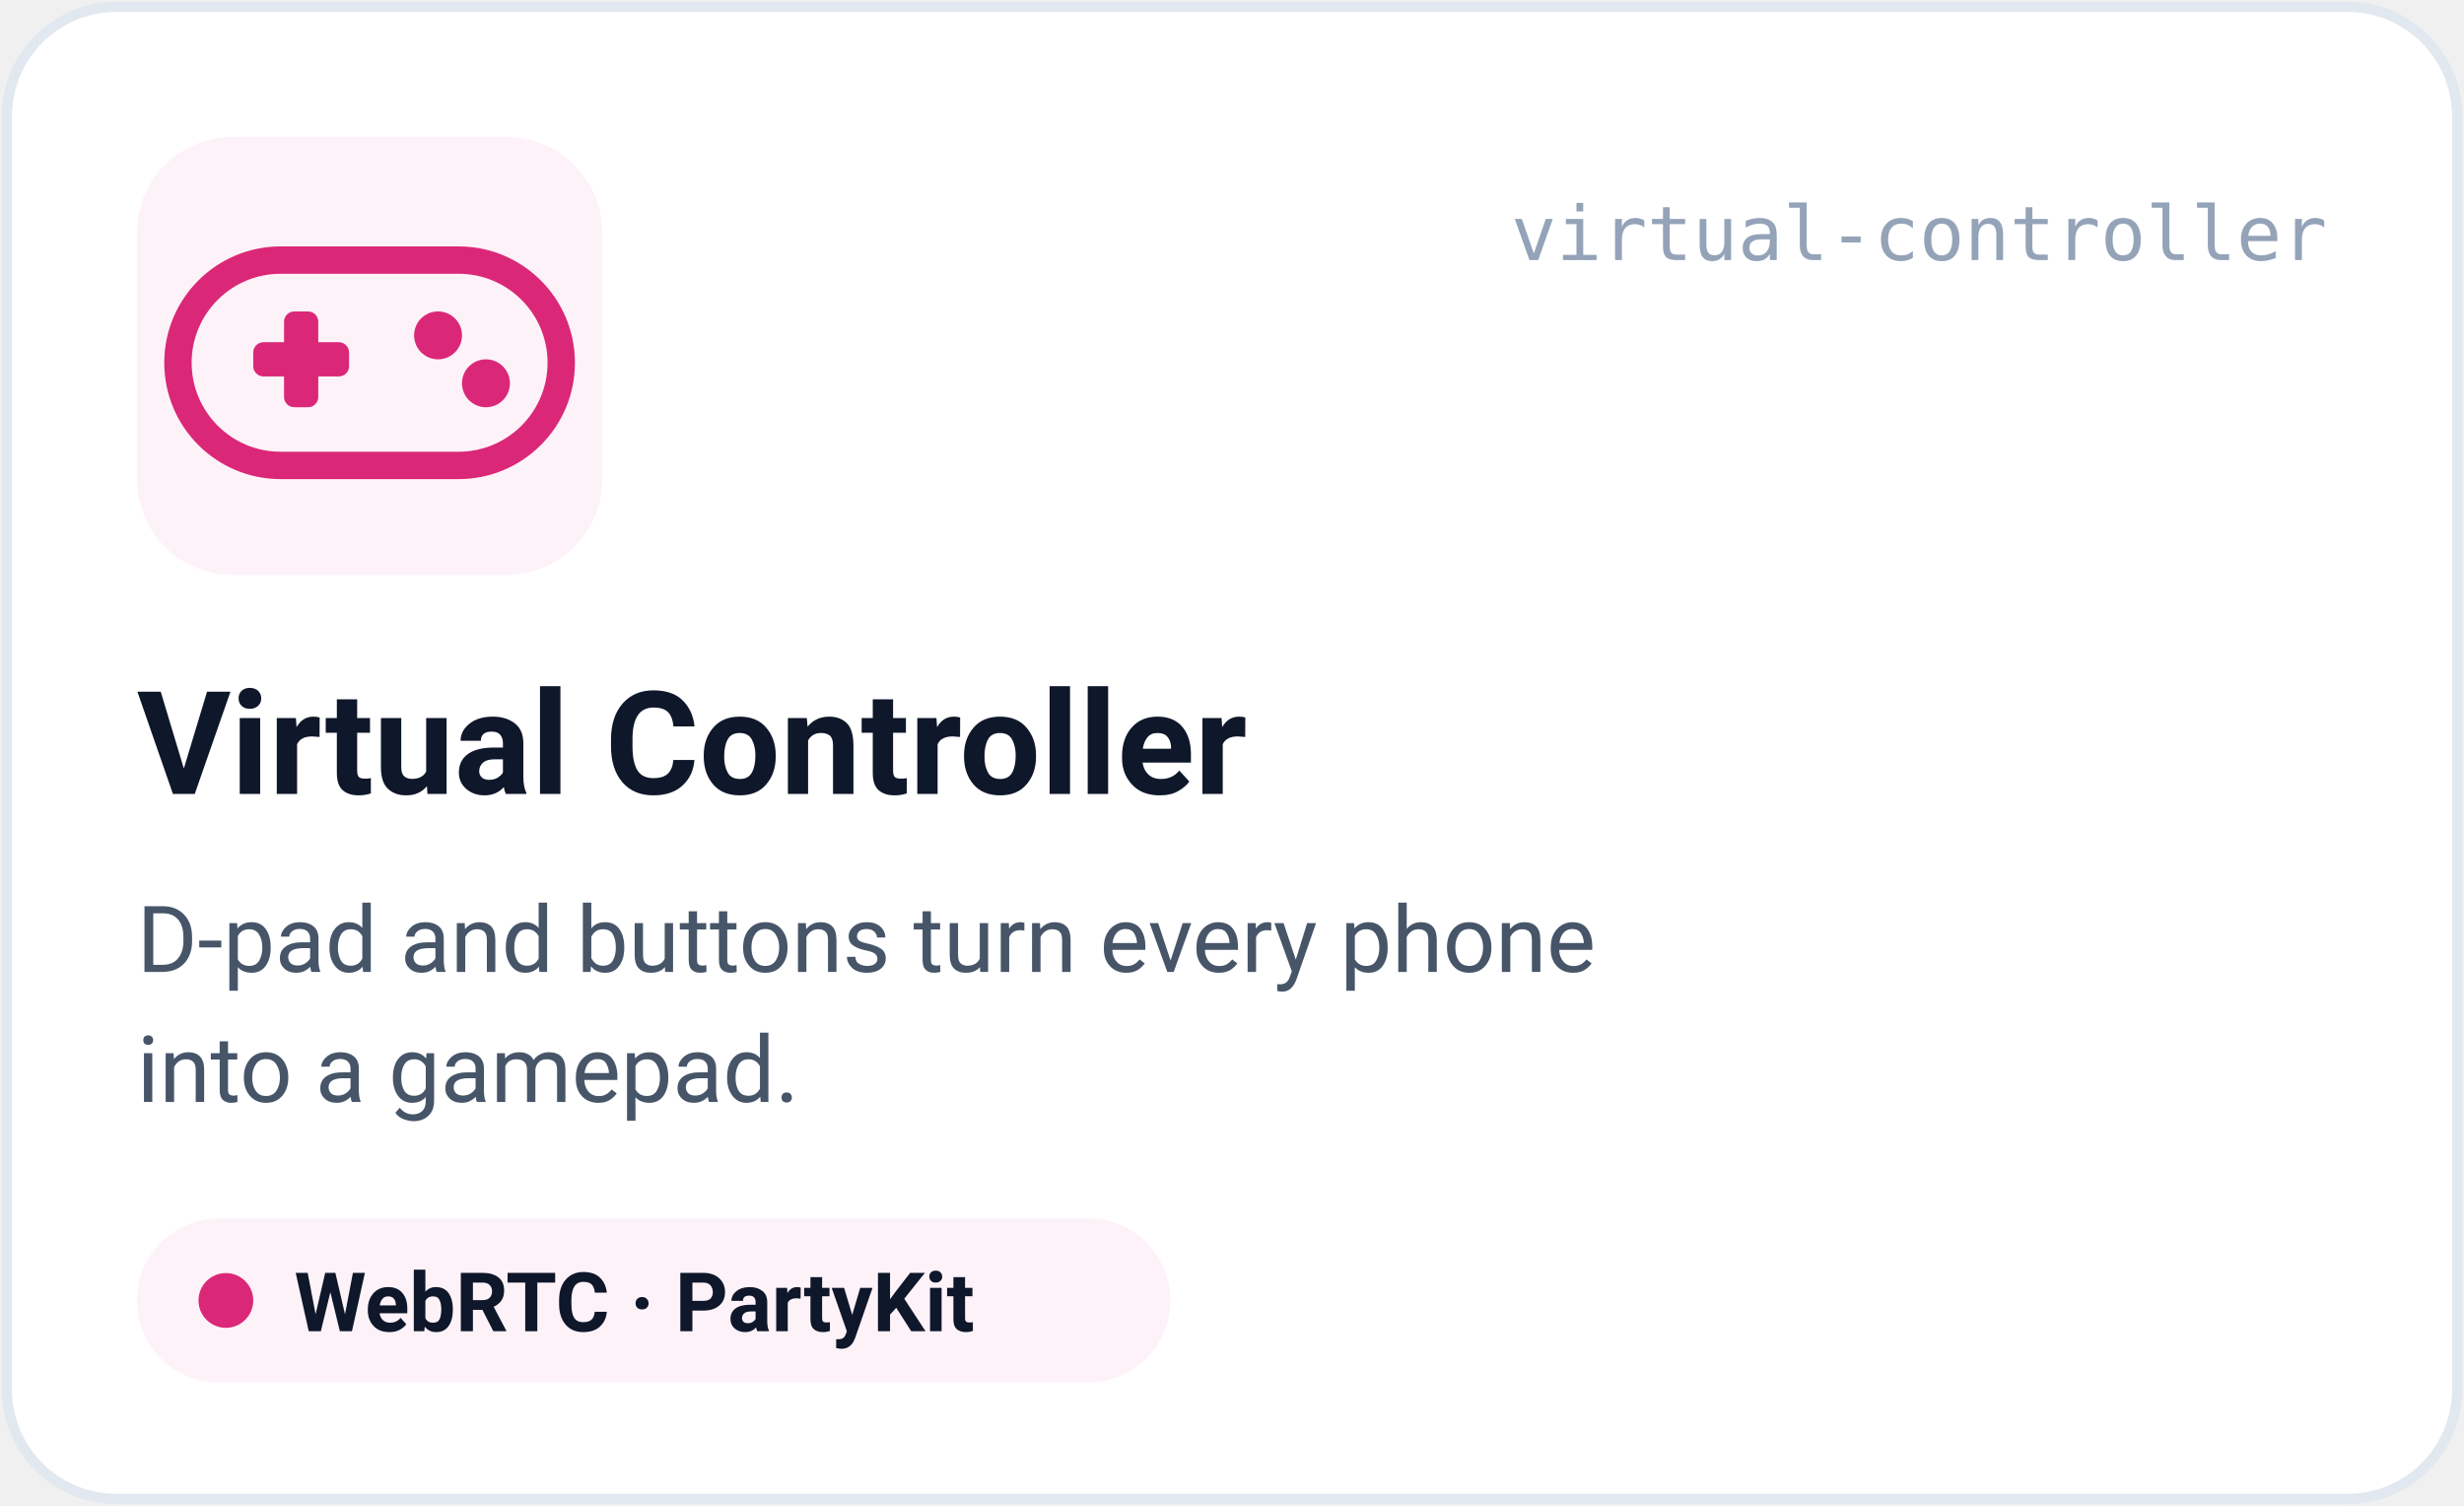
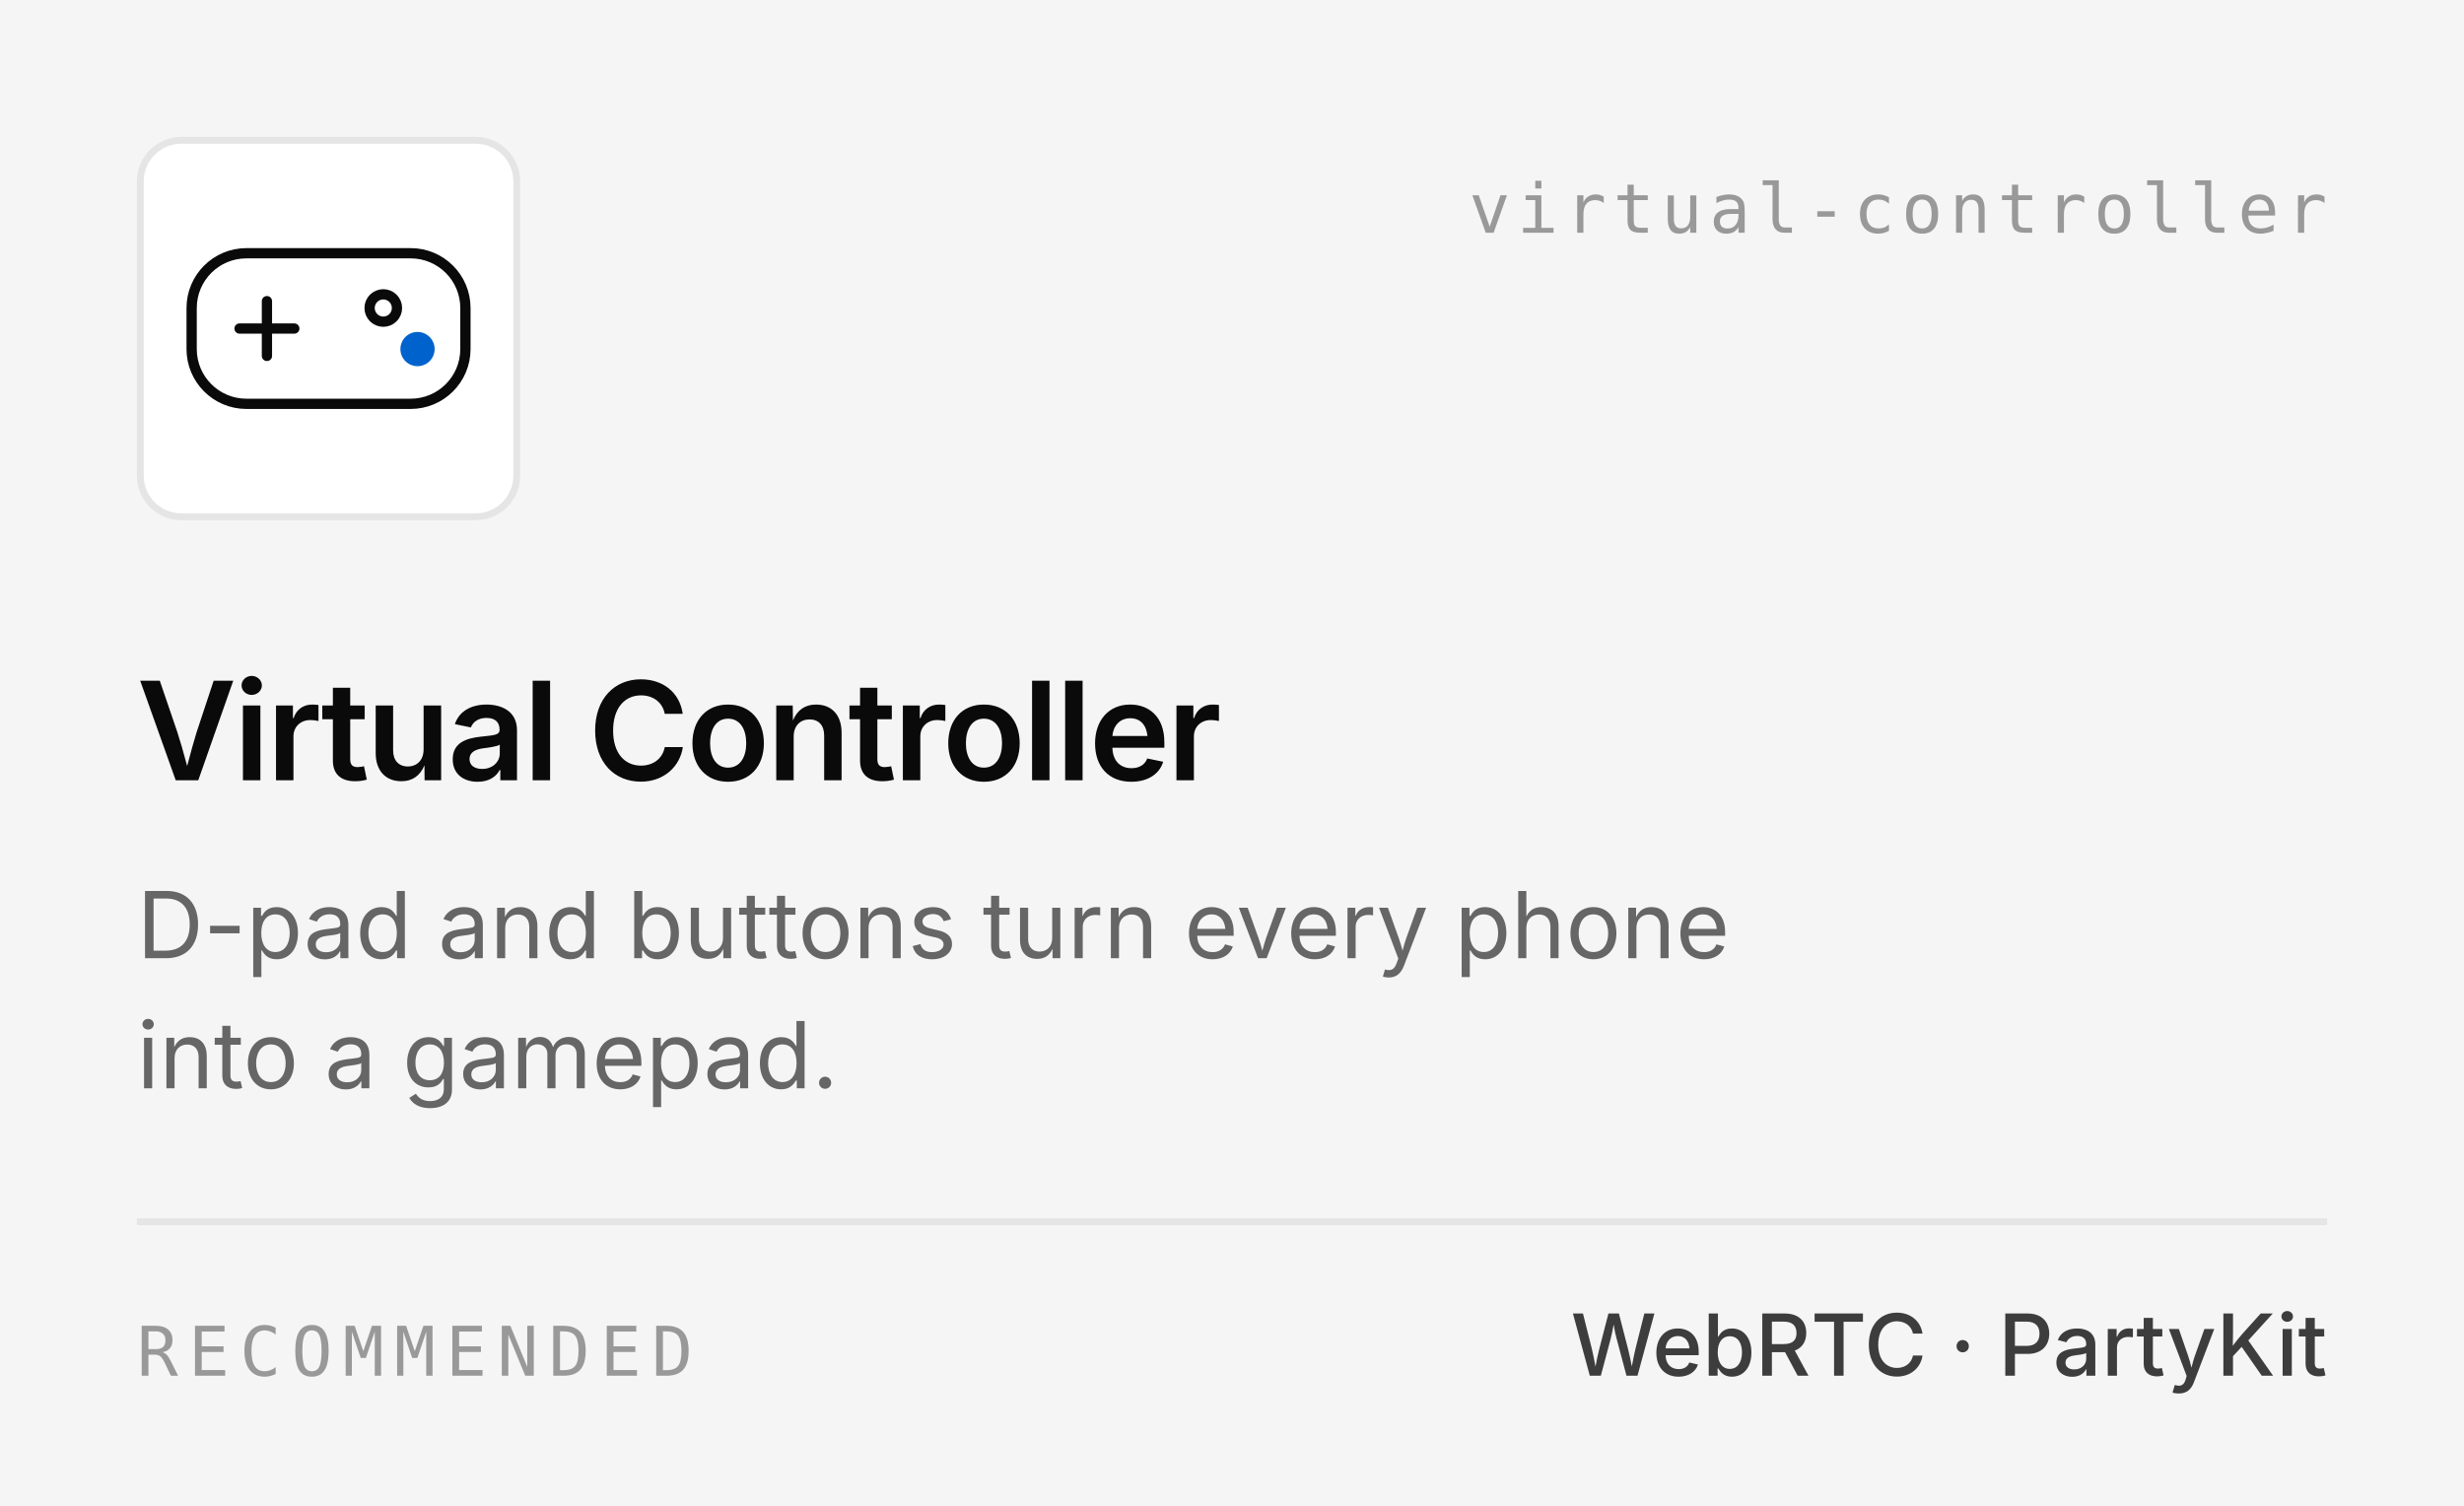
<svg xmlns="http://www.w3.org/2000/svg" viewBox="0 0 360 220" width="360" height="220" role="img" aria-labelledby="title desc">
  <style>
-     .bg{fill:#ffffff}.edge{stroke:#e2e8f0}.ink{fill:#0f172a}.muted{fill:#475569}.faint{fill:#94a3b8}
-     .tint{fill:#fdf2f8}.acc{fill:#db2777}.acc-s{stroke:#db2777}.chip{fill:#fdf2f8}
-     text{font-family:-apple-system,BlinkMacSystemFont,"Segoe UI",Roboto,"Helvetica Neue",Arial,"Hiragino Sans","Noto Sans JP",sans-serif}
-     .mono{font-family:ui-monospace,SFMono-Regular,Menlo,Consolas,monospace}
+     .bg{fill:#f5f5f5}.surface{fill:#ffffff}.hair{stroke:#e5e5e5}.strong{stroke:#cfcfcf}
+     .ink{fill:#0a0a0a}.ink-s{stroke:#0a0a0a}.ink2{fill:#3d3d3d}.muted{fill:#666666}.faint{fill:#999999}
+     .acc{fill:#0062cc}.acc-s{stroke:#0062cc}
+     text{font-family:"Outfit",-apple-system,BlinkMacSystemFont,"Segoe UI","Hiragino Sans","Noto Sans JP",sans-serif}
+     .mono{font-family:ui-monospace,SFMono-Regular,Menlo,monospace}
    @media (prefers-color-scheme: dark){
-       .bg{fill:#131a2e}.edge{stroke:#26304a}.ink{fill:#e2e8f0}.muted{fill:#a3b0c5}.faint{fill:#64748b}
-       .tint{fill:#2a1022}.acc{fill:#f472b6}.acc-s{stroke:#f472b6}.chip{fill:#2a1022}
+       .bg{fill:#141414}.surface{fill:#111111}.hair{stroke:#262626}.strong{stroke:#3a3a3a}
+       .ink{fill:#f2f2f2}.ink-s{stroke:#f2f2f2}.ink2{fill:#d4d4d4}.muted{fill:#a3a3a3}.faint{fill:#6b6b6b}
+       .acc{fill:#3b9cff}.acc-s{stroke:#3b9cff}
    }
  </style>
-   <rect class="bg edge" x="1" y="1" width="358" height="218" rx="16" stroke-width="1.5" />
-   <rect class="tint" x="20" y="20" width="68" height="64" rx="14" />
+   <rect class="bg" x="0" y="0" width="360" height="220" rx="0" />
+   <rect class="surface hair" x="20.5" y="20.5" width="55" height="55" rx="6" stroke-width="1" />
  <g transform="translate(20 20)">
-     <rect x="6" y="18" width="56" height="30" rx="15" fill="none" class="acc-s" stroke-width="4" />
-     <g class="acc">
-       <rect x="17" y="30" width="14" height="5" rx="1.5" />
-       <rect x="21.5" y="25.5" width="5" height="14" rx="1.5" />
-       <circle cx="44" cy="29" r="3.5" />
-       <circle cx="51" cy="36" r="3.5" />
-     </g>
+     <rect class="ink-s" x="8" y="17" width="40" height="22" rx="8" fill="none" stroke-width="1.5" />
+     <path class="ink-s" d="M15 28 H23 M19 24 V32" stroke-width="1.5" stroke-linecap="round" />
+     <circle class="ink-s" cx="36" cy="25" r="2" fill="none" stroke-width="1.5" />
+     <circle class="acc" cx="41" cy="31" r="2.5" />
  </g>
-   <text class="faint mono" x="340" y="38" font-size="11" text-anchor="end">virtual-controller</text>
-   <text class="ink" x="20" y="116" font-size="21" font-weight="700">Virtual Controller</text>
-   <text class="muted" x="20" y="142" font-size="13.5">D-pad and buttons turn every phone</text>
-   <text class="muted" x="20" y="161" font-size="13.5">into a gamepad.</text>
-   <rect class="chip" x="20" y="178" width="151" height="24" rx="12" />
-   <circle class="acc" cx="33" cy="190" r="4" />
-   <text class="ink" x="43" y="194.5" font-size="12" font-weight="600">WebRTC · PartyKit</text>
+   <text class="faint mono" x="340" y="34" font-size="10" letter-spacing="1" text-anchor="end">virtual-controller</text>
+   <text class="ink" x="20" y="114" font-size="20" font-weight="600" letter-spacing="-0.4">Virtual Controller</text>
+   <text class="muted" x="20" y="140" font-size="13.5">D-pad and buttons turn every phone</text>
+   <text class="muted" x="20" y="159" font-size="13.5">into a gamepad.</text>
+   <path class="hair" d="M20 178.5 H340" stroke-width="1" />
+   <text class="faint mono" x="20" y="201" font-size="10" letter-spacing="1.5">RECOMMENDED</text>
+   <text class="ink2" x="340" y="201" font-size="12.5" font-weight="500" text-anchor="end">WebRTC · PartyKit</text>
</svg>
